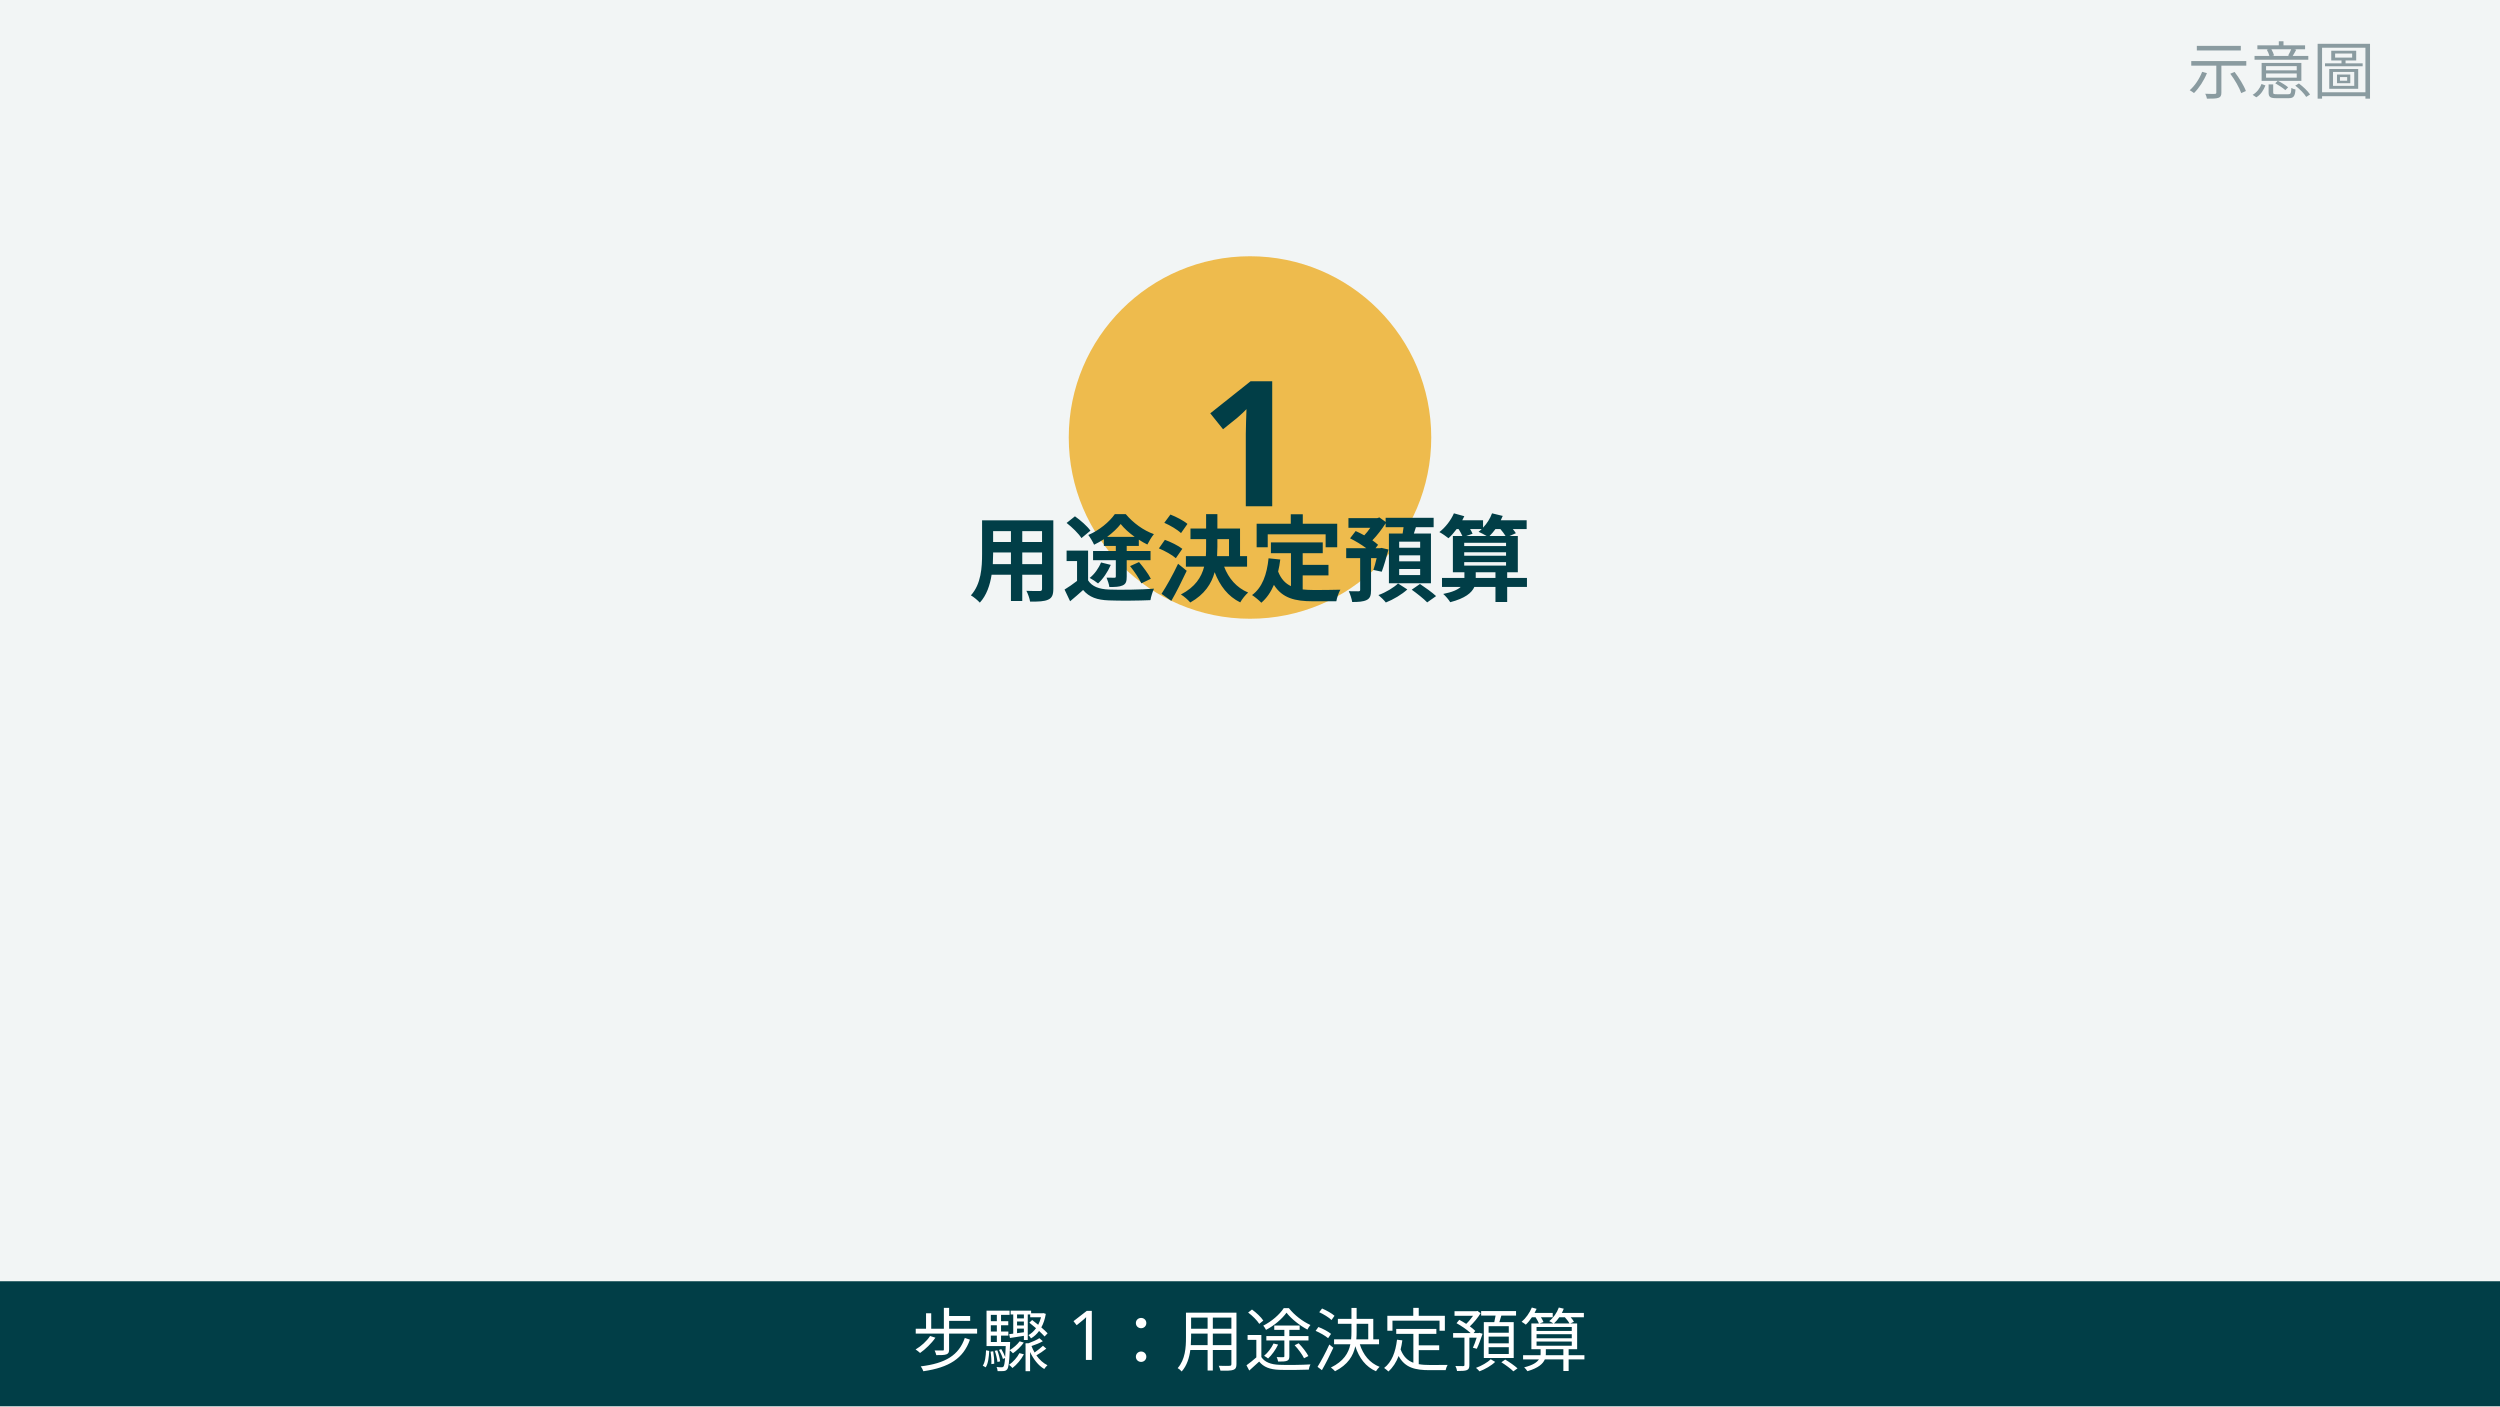
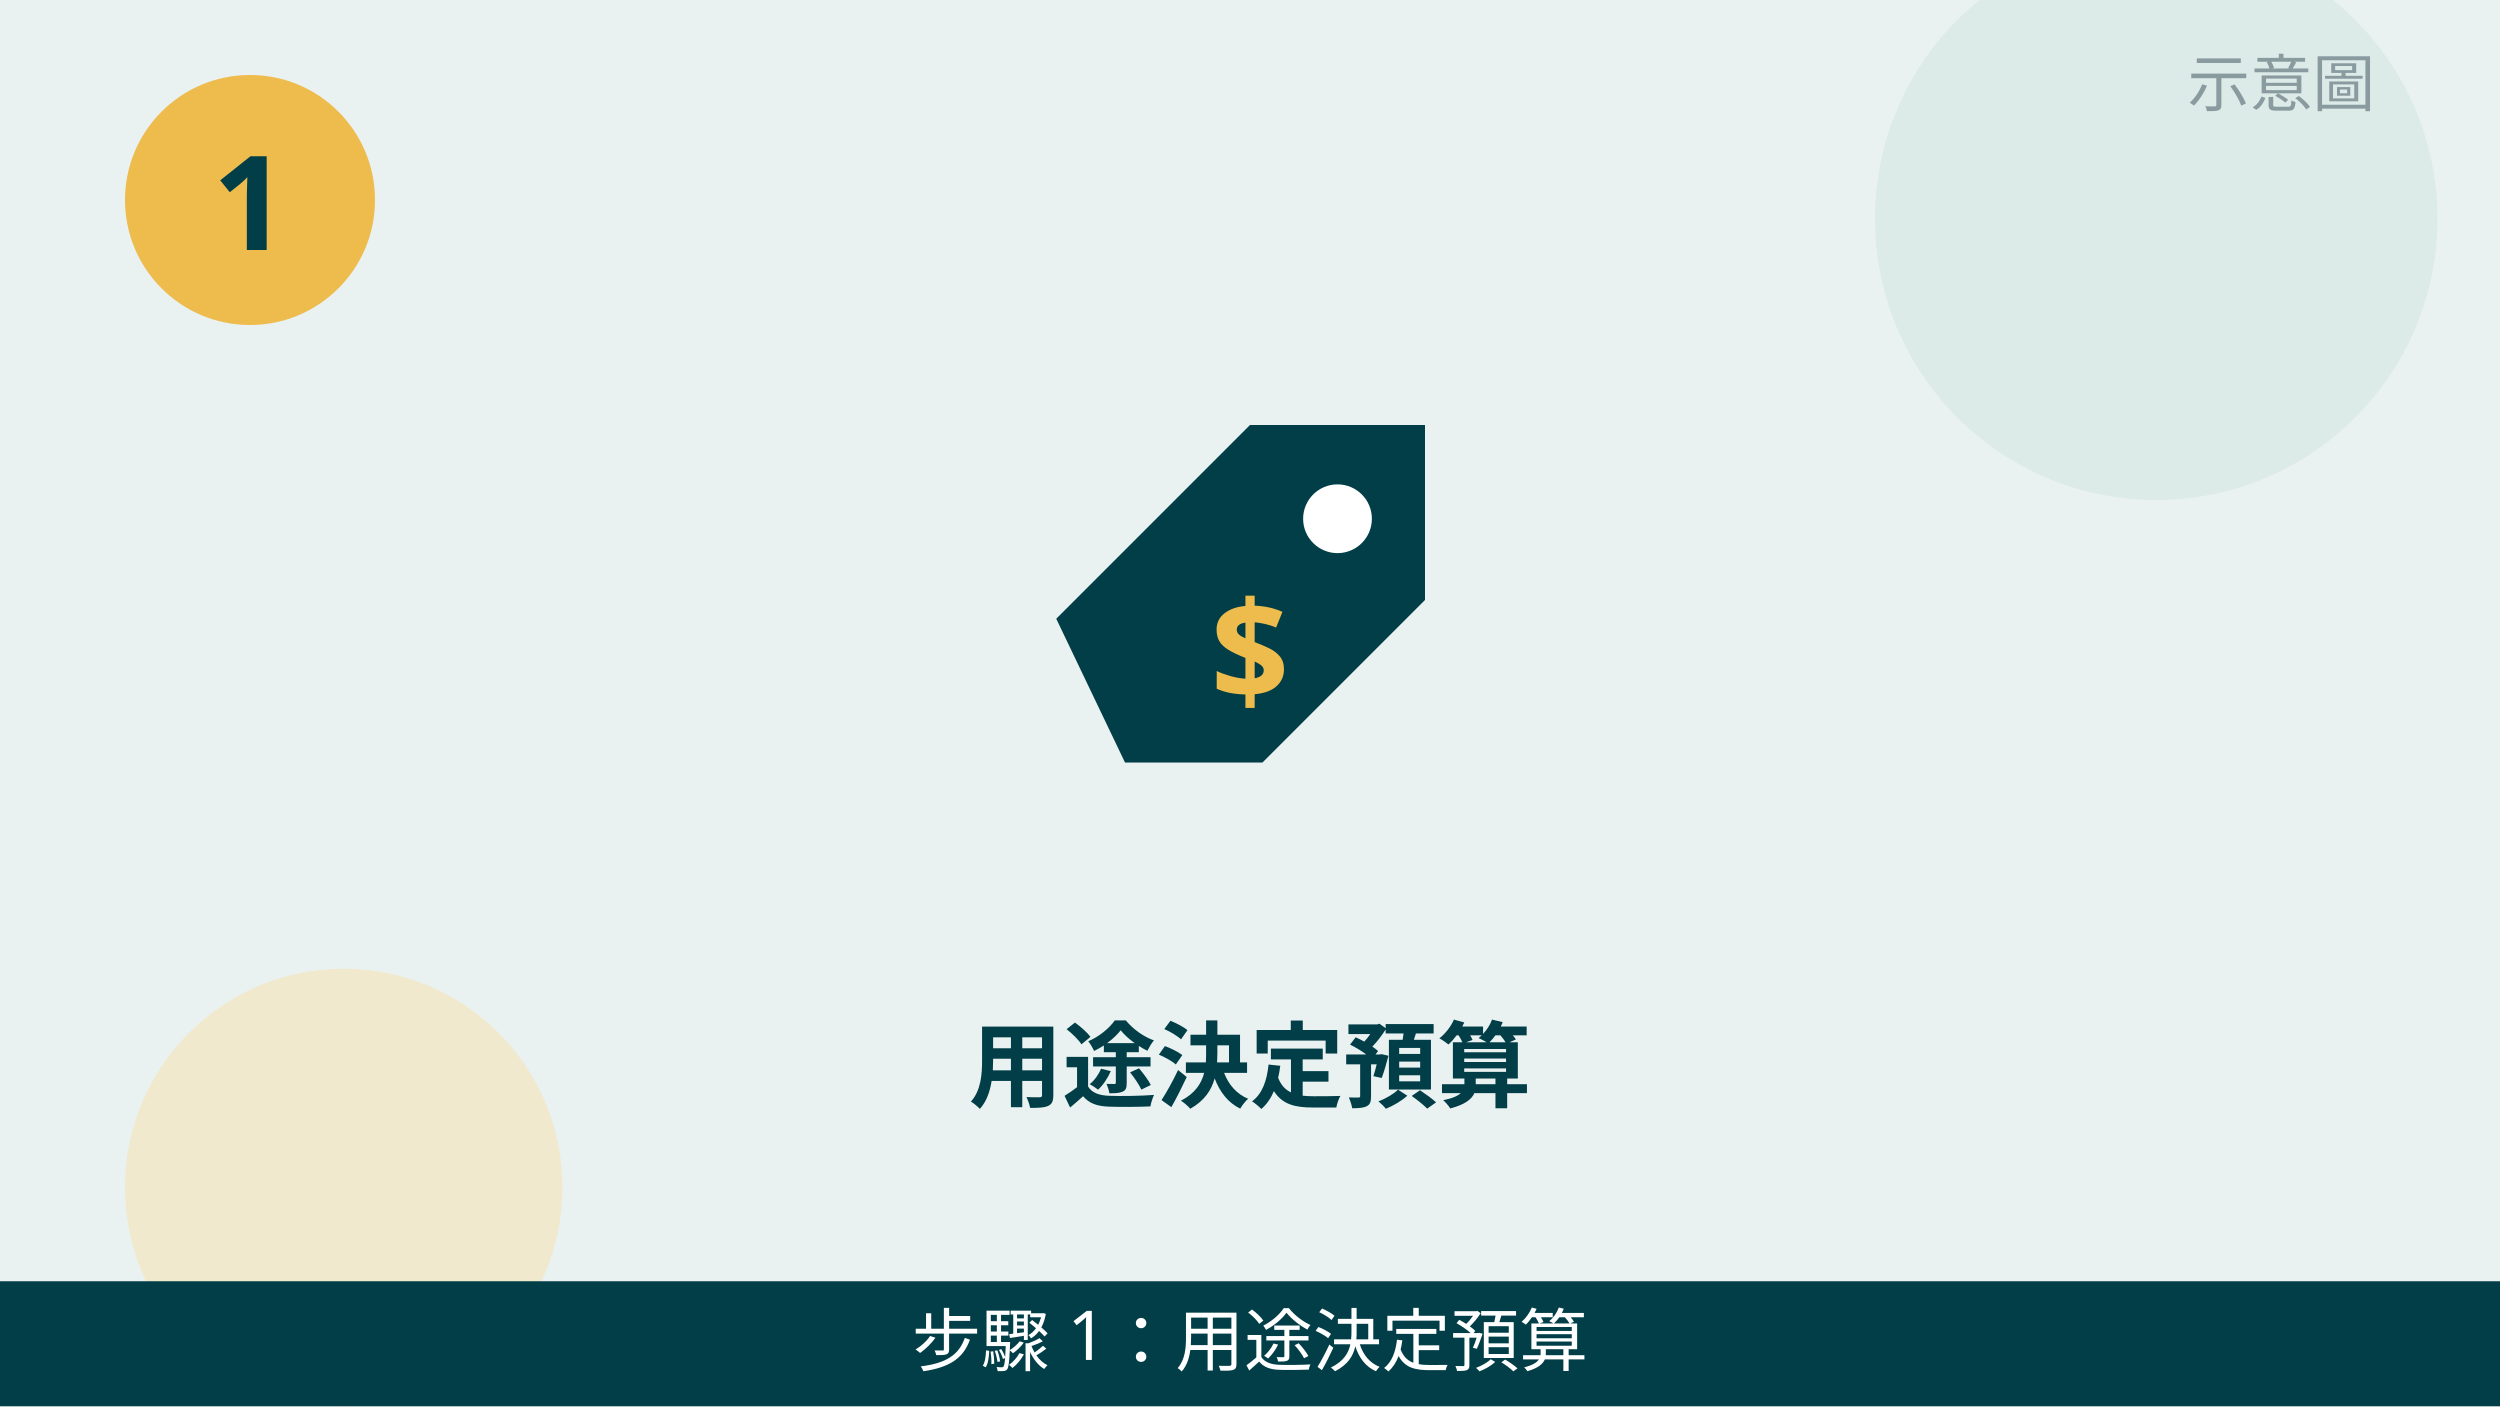
<svg xmlns="http://www.w3.org/2000/svg" width="800" height="450" viewBox="0 0 800 450" font-family="Noto Sans TC, sans-serif">
-   <rect width="800" height="450" fill="#f2f5f5" />
-   <text x="700" y="30" font-size="20" fill="#8a9ba0">示意圖</text>
-   <circle cx="400" cy="140" r="58" fill="#eebb4d" />
-   <text x="400" y="162" font-size="56" fill="#013e47" text-anchor="middle" font-weight="bold">1</text>
-   <text x="400" y="190" font-size="30" fill="#013e47" text-anchor="middle" font-weight="bold">用途決定預算</text>
+   <rect width="800" height="450" fill="#e9f2f1" />
+   <circle cx="690" cy="70" r="90" fill="#dcebe8" />
+   <circle cx="110" cy="380" r="70" fill="#f3e5bd" opacity="0.7" />
+   <text x="700" y="34" font-size="20" fill="#8a9ba0">示意圖</text>
+   <circle cx="80" cy="64" r="40" fill="#eebb4d" />
+   <text x="80" y="80" font-size="42" fill="#013e47" text-anchor="middle" font-weight="bold">1</text>
+   <g transform="translate(300,96)">
+     <path d="M38 102 L100 40 H156 V96 L104 148 H60 Z" fill="#013e47" />
+     <circle cx="128" cy="70" r="11" fill="#ffffff" />
+     <text x="100" y="128" font-size="44" fill="#eebb4d" text-anchor="middle" font-weight="bold">$</text>
+   </g>
+   <text x="400" y="352" font-size="30" fill="#013e47" text-anchor="middle" font-weight="bold">用途決定預算</text>
  <rect x="0" y="410" width="800" height="40" fill="#013e47" />
  <text x="400" y="437" font-size="22" fill="#ffffff" text-anchor="middle">步驟 1：用途決定預算</text>
</svg>
